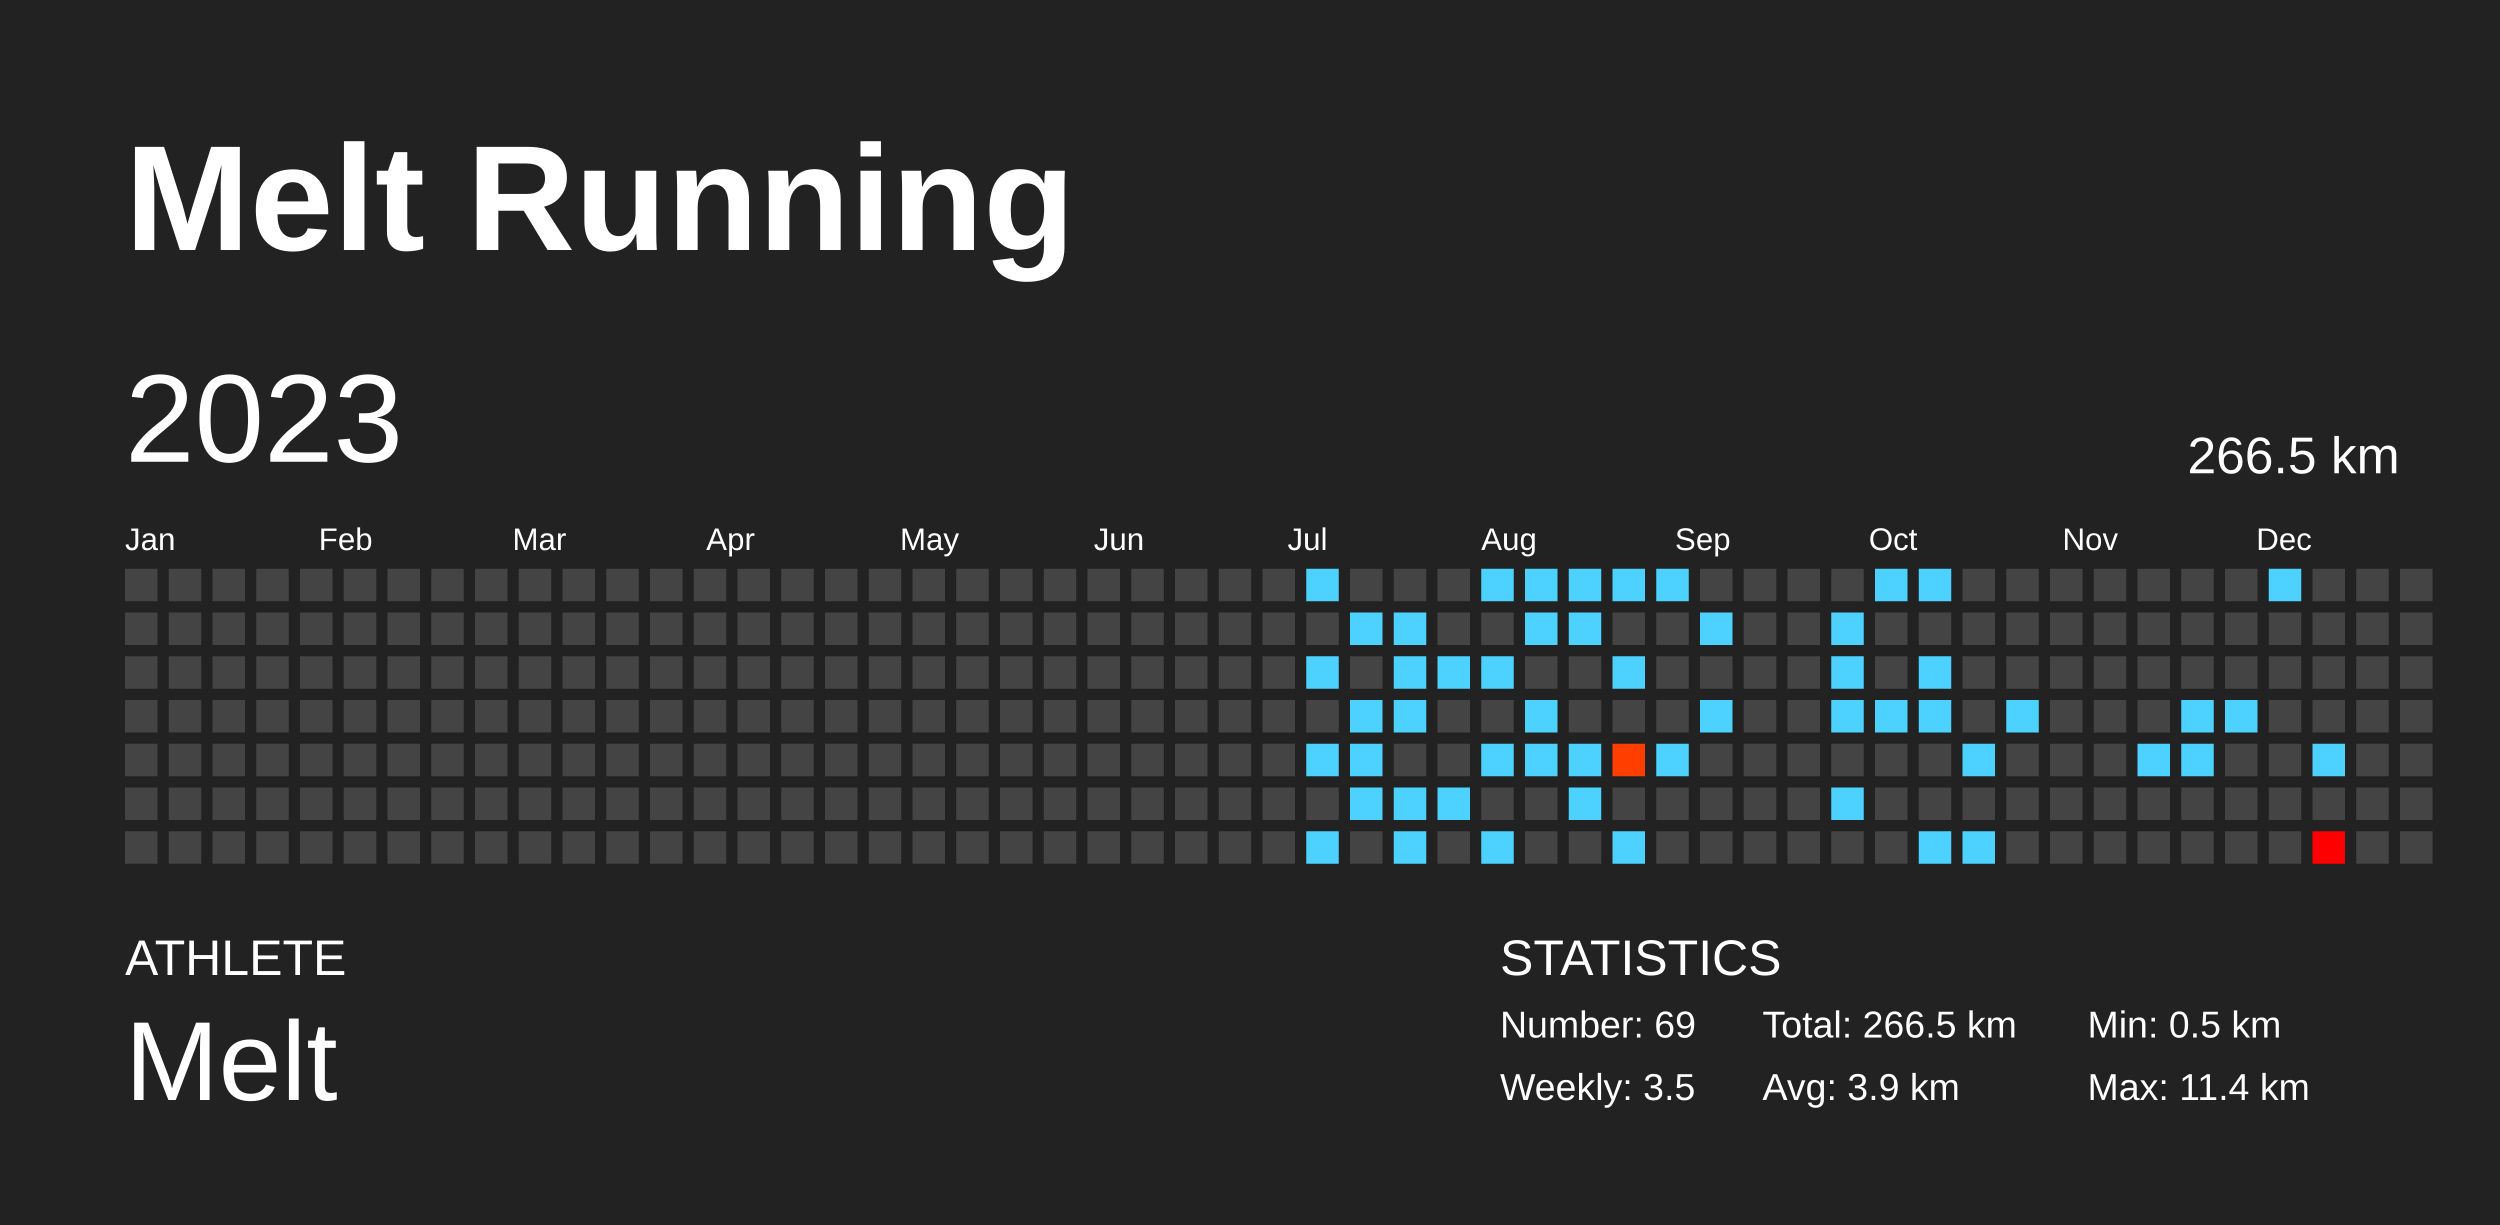
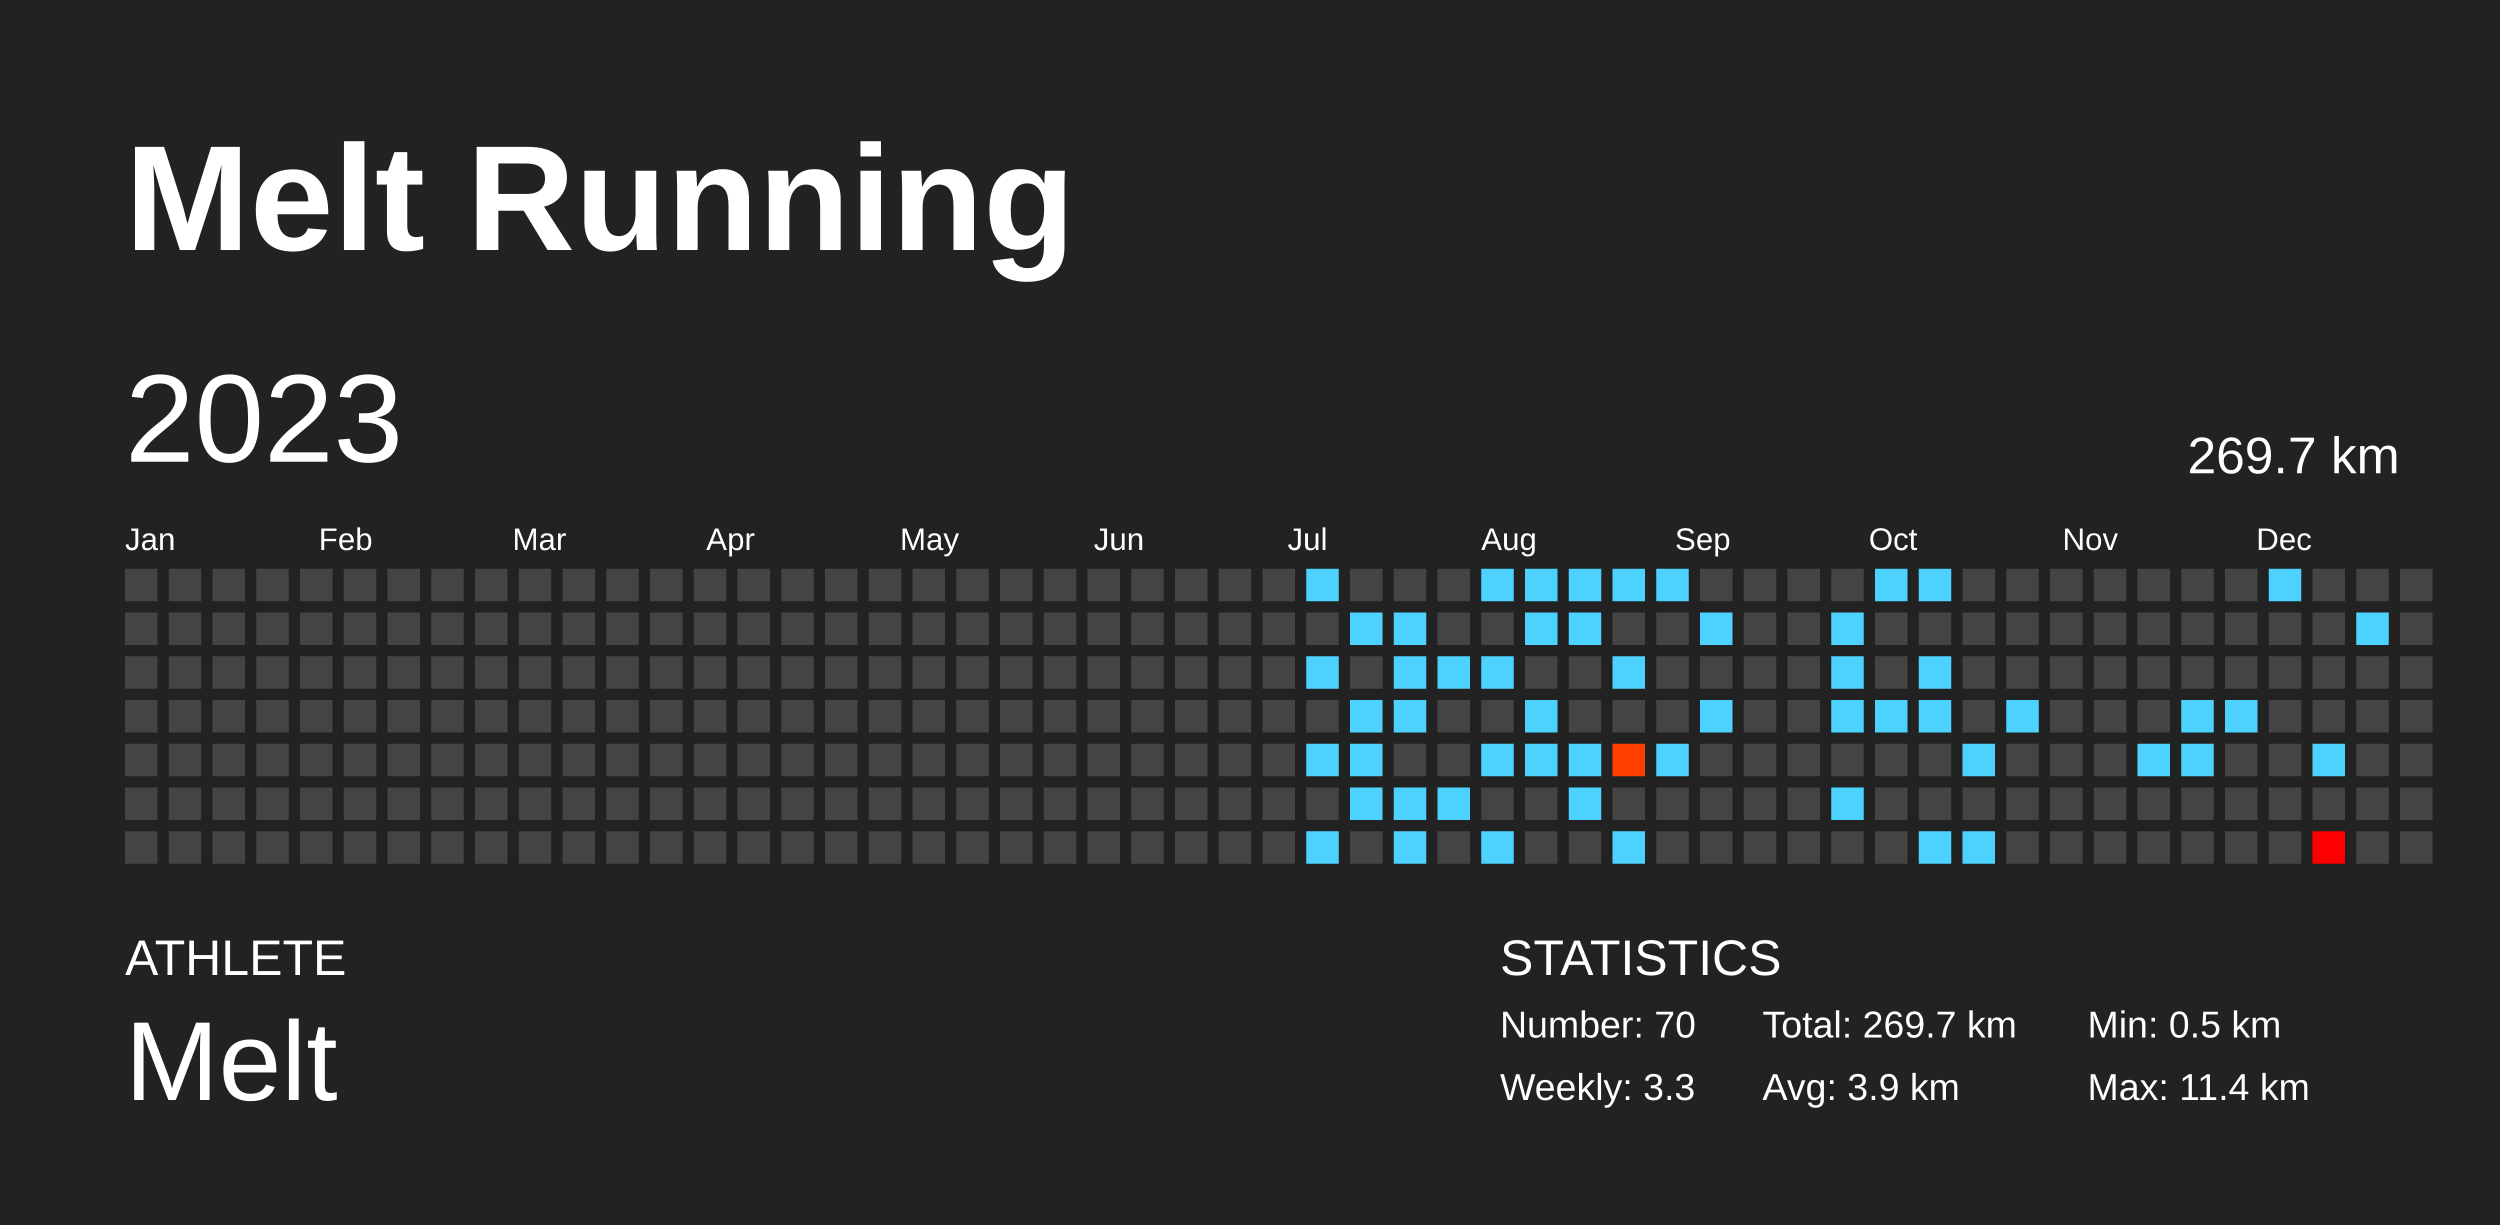
<svg xmlns="http://www.w3.org/2000/svg" baseProfile="full" height="98mm" version="1.1" viewBox="0,0,200,98" width="200mm">
  <defs />
  <rect fill="#222222" height="98" width="200" x="0" y="0" />
  <text fill="#FFFFFF" style="font-size:12px; font-family:Arial; font-weight:bold;" x="10" y="20">Melt Running</text>
  <text fill="#FFFFFF" style="font-size:4px; font-family:Arial" x="10" y="78">ATHLETE</text>
  <text fill="#FFFFFF" style="font-size:9px; font-family:Arial" x="10" y="88">Melt</text>
  <text fill="#FFFFFF" style="font-size:4px; font-family:Arial" x="120" y="78">STATISTICS</text>
-   <text fill="#FFFFFF" style="font-size:3px; font-family:Arial" x="120" y="83">Number: 69</text>
-   <text fill="#FFFFFF" style="font-size:3px; font-family:Arial" x="120" y="88">Weekly: 3.5</text>
-   <text fill="#FFFFFF" style="font-size:3px; font-family:Arial" x="141" y="83">Total: 266.5 km</text>
+   <text fill="#FFFFFF" style="font-size:3px; font-family:Arial" x="120" y="83">Number: 70</text>
+   <text fill="#FFFFFF" style="font-size:3px; font-family:Arial" x="120" y="88">Weekly: 3.3</text>
+   <text fill="#FFFFFF" style="font-size:3px; font-family:Arial" x="141" y="83">Total: 269.7 km</text>
  <text fill="#FFFFFF" style="font-size:3px; font-family:Arial" x="141" y="88">Avg: 3.9 km</text>
  <text fill="#FFFFFF" style="font-size:3px; font-family:Arial" x="167" y="83">Min: 0.5 km</text>
  <text fill="#FFFFFF" style="font-size:3px; font-family:Arial" x="167" y="88">Max: 11.4 km</text>
  <text dominant-baseline="hanging" fill="#FFFFFF" style="font-size:10.0px; font-family:Arial;" x="10" y="30">2023</text>
-   <text dominant-baseline="hanging" fill="#FFFFFF" style="font-size:4.125px; font-family:Arial;" x="175" y="35">266.5 km</text>
+   <text dominant-baseline="hanging" fill="#FFFFFF" style="font-size:4.125px; font-family:Arial;" x="175" y="35">269.7 km</text>
  <text fill="#FFFFFF" style="font-size:2.5px; font-family:Arial" x="10.0" y="44">Jan</text>
  <text fill="#FFFFFF" style="font-size:2.5px; font-family:Arial" x="25.5" y="44">Feb</text>
  <text fill="#FFFFFF" style="font-size:2.5px; font-family:Arial" x="41.0" y="44">Mar</text>
  <text fill="#FFFFFF" style="font-size:2.5px; font-family:Arial" x="56.5" y="44">Apr</text>
  <text fill="#FFFFFF" style="font-size:2.5px; font-family:Arial" x="72.0" y="44">May</text>
  <text fill="#FFFFFF" style="font-size:2.5px; font-family:Arial" x="87.5" y="44">Jun</text>
  <text fill="#FFFFFF" style="font-size:2.5px; font-family:Arial" x="103.0" y="44">Jul</text>
  <text fill="#FFFFFF" style="font-size:2.5px; font-family:Arial" x="118.5" y="44">Aug</text>
  <text fill="#FFFFFF" style="font-size:2.5px; font-family:Arial" x="134.0" y="44">Sep</text>
  <text fill="#FFFFFF" style="font-size:2.5px; font-family:Arial" x="149.5" y="44">Oct</text>
  <text fill="#FFFFFF" style="font-size:2.5px; font-family:Arial" x="165.0" y="44">Nov</text>
  <text fill="#FFFFFF" style="font-size:2.5px; font-family:Arial" x="180.5" y="44">Dec</text>
  <rect fill="#444444" height="2.6" width="2.6" x="10.0" y="45.5" />
  <rect fill="#444444" height="2.6" width="2.6" x="10.0" y="49.0" />
  <rect fill="#444444" height="2.6" width="2.6" x="10.0" y="52.5" />
  <rect fill="#444444" height="2.6" width="2.6" x="10.0" y="56.0" />
  <rect fill="#444444" height="2.6" width="2.6" x="10.0" y="59.5" />
  <rect fill="#444444" height="2.6" width="2.6" x="10.0" y="63.0" />
  <rect fill="#444444" height="2.6" width="2.6" x="10.0" y="66.5" />
  <rect fill="#444444" height="2.6" width="2.6" x="13.5" y="45.5" />
  <rect fill="#444444" height="2.6" width="2.6" x="13.5" y="49.0" />
  <rect fill="#444444" height="2.6" width="2.6" x="13.5" y="52.5" />
  <rect fill="#444444" height="2.6" width="2.6" x="13.5" y="56.0" />
  <rect fill="#444444" height="2.6" width="2.6" x="13.5" y="59.5" />
  <rect fill="#444444" height="2.6" width="2.6" x="13.5" y="63.0" />
  <rect fill="#444444" height="2.6" width="2.6" x="13.5" y="66.5" />
  <rect fill="#444444" height="2.6" width="2.6" x="17.0" y="45.5" />
  <rect fill="#444444" height="2.6" width="2.6" x="17.0" y="49.0" />
  <rect fill="#444444" height="2.6" width="2.6" x="17.0" y="52.5" />
  <rect fill="#444444" height="2.6" width="2.6" x="17.0" y="56.0" />
  <rect fill="#444444" height="2.6" width="2.6" x="17.0" y="59.5" />
  <rect fill="#444444" height="2.6" width="2.6" x="17.0" y="63.0" />
  <rect fill="#444444" height="2.6" width="2.6" x="17.0" y="66.5" />
  <rect fill="#444444" height="2.6" width="2.6" x="20.5" y="45.5" />
  <rect fill="#444444" height="2.6" width="2.6" x="20.5" y="49.0" />
  <rect fill="#444444" height="2.6" width="2.6" x="20.5" y="52.5" />
  <rect fill="#444444" height="2.6" width="2.6" x="20.5" y="56.0" />
  <rect fill="#444444" height="2.6" width="2.6" x="20.5" y="59.5" />
  <rect fill="#444444" height="2.6" width="2.6" x="20.5" y="63.0" />
  <rect fill="#444444" height="2.6" width="2.6" x="20.5" y="66.5" />
  <rect fill="#444444" height="2.6" width="2.6" x="24.0" y="45.5" />
  <rect fill="#444444" height="2.6" width="2.6" x="24.0" y="49.0" />
  <rect fill="#444444" height="2.6" width="2.6" x="24.0" y="52.5" />
  <rect fill="#444444" height="2.6" width="2.6" x="24.0" y="56.0" />
  <rect fill="#444444" height="2.6" width="2.6" x="24.0" y="59.5" />
  <rect fill="#444444" height="2.6" width="2.6" x="24.0" y="63.0" />
  <rect fill="#444444" height="2.6" width="2.6" x="24.0" y="66.5" />
  <rect fill="#444444" height="2.6" width="2.6" x="27.5" y="45.5" />
  <rect fill="#444444" height="2.6" width="2.6" x="27.5" y="49.0" />
  <rect fill="#444444" height="2.6" width="2.6" x="27.5" y="52.5" />
  <rect fill="#444444" height="2.6" width="2.6" x="27.5" y="56.0" />
  <rect fill="#444444" height="2.6" width="2.6" x="27.5" y="59.5" />
  <rect fill="#444444" height="2.6" width="2.6" x="27.5" y="63.0" />
  <rect fill="#444444" height="2.6" width="2.6" x="27.5" y="66.5" />
  <rect fill="#444444" height="2.6" width="2.6" x="31.0" y="45.5" />
  <rect fill="#444444" height="2.6" width="2.6" x="31.0" y="49.0" />
  <rect fill="#444444" height="2.6" width="2.6" x="31.0" y="52.5" />
  <rect fill="#444444" height="2.6" width="2.6" x="31.0" y="56.0" />
  <rect fill="#444444" height="2.6" width="2.6" x="31.0" y="59.5" />
  <rect fill="#444444" height="2.6" width="2.6" x="31.0" y="63.0" />
  <rect fill="#444444" height="2.6" width="2.6" x="31.0" y="66.5" />
  <rect fill="#444444" height="2.6" width="2.6" x="34.5" y="45.5" />
  <rect fill="#444444" height="2.6" width="2.6" x="34.5" y="49.0" />
  <rect fill="#444444" height="2.6" width="2.6" x="34.5" y="52.5" />
  <rect fill="#444444" height="2.6" width="2.6" x="34.5" y="56.0" />
  <rect fill="#444444" height="2.6" width="2.6" x="34.5" y="59.5" />
  <rect fill="#444444" height="2.6" width="2.6" x="34.5" y="63.0" />
  <rect fill="#444444" height="2.6" width="2.6" x="34.5" y="66.5" />
  <rect fill="#444444" height="2.6" width="2.6" x="38.0" y="45.5" />
  <rect fill="#444444" height="2.6" width="2.6" x="38.0" y="49.0" />
  <rect fill="#444444" height="2.6" width="2.6" x="38.0" y="52.5" />
  <rect fill="#444444" height="2.6" width="2.6" x="38.0" y="56.0" />
  <rect fill="#444444" height="2.6" width="2.6" x="38.0" y="59.5" />
  <rect fill="#444444" height="2.6" width="2.6" x="38.0" y="63.0" />
  <rect fill="#444444" height="2.6" width="2.6" x="38.0" y="66.5" />
  <rect fill="#444444" height="2.6" width="2.6" x="41.5" y="45.5" />
  <rect fill="#444444" height="2.6" width="2.6" x="41.5" y="49.0" />
  <rect fill="#444444" height="2.6" width="2.6" x="41.5" y="52.5" />
  <rect fill="#444444" height="2.6" width="2.6" x="41.5" y="56.0" />
  <rect fill="#444444" height="2.6" width="2.6" x="41.5" y="59.5" />
  <rect fill="#444444" height="2.6" width="2.6" x="41.5" y="63.0" />
  <rect fill="#444444" height="2.6" width="2.6" x="41.5" y="66.5" />
  <rect fill="#444444" height="2.6" width="2.6" x="45.0" y="45.5" />
  <rect fill="#444444" height="2.6" width="2.6" x="45.0" y="49.0" />
  <rect fill="#444444" height="2.6" width="2.6" x="45.0" y="52.5" />
  <rect fill="#444444" height="2.6" width="2.6" x="45.0" y="56.0" />
  <rect fill="#444444" height="2.6" width="2.6" x="45.0" y="59.5" />
  <rect fill="#444444" height="2.6" width="2.6" x="45.0" y="63.0" />
  <rect fill="#444444" height="2.6" width="2.6" x="45.0" y="66.5" />
  <rect fill="#444444" height="2.6" width="2.6" x="48.5" y="45.5" />
  <rect fill="#444444" height="2.6" width="2.6" x="48.5" y="49.0" />
  <rect fill="#444444" height="2.6" width="2.6" x="48.5" y="52.5" />
  <rect fill="#444444" height="2.6" width="2.6" x="48.5" y="56.0" />
  <rect fill="#444444" height="2.6" width="2.6" x="48.5" y="59.5" />
  <rect fill="#444444" height="2.6" width="2.6" x="48.5" y="63.0" />
  <rect fill="#444444" height="2.6" width="2.6" x="48.5" y="66.5" />
  <rect fill="#444444" height="2.6" width="2.6" x="52.0" y="45.5" />
  <rect fill="#444444" height="2.6" width="2.6" x="52.0" y="49.0" />
  <rect fill="#444444" height="2.6" width="2.6" x="52.0" y="52.5" />
  <rect fill="#444444" height="2.6" width="2.6" x="52.0" y="56.0" />
  <rect fill="#444444" height="2.6" width="2.6" x="52.0" y="59.5" />
  <rect fill="#444444" height="2.6" width="2.6" x="52.0" y="63.0" />
  <rect fill="#444444" height="2.6" width="2.6" x="52.0" y="66.5" />
  <rect fill="#444444" height="2.6" width="2.6" x="55.5" y="45.5" />
  <rect fill="#444444" height="2.6" width="2.6" x="55.5" y="49.0" />
  <rect fill="#444444" height="2.6" width="2.6" x="55.5" y="52.5" />
  <rect fill="#444444" height="2.6" width="2.6" x="55.5" y="56.0" />
  <rect fill="#444444" height="2.6" width="2.6" x="55.5" y="59.5" />
  <rect fill="#444444" height="2.6" width="2.6" x="55.5" y="63.0" />
  <rect fill="#444444" height="2.6" width="2.6" x="55.5" y="66.5" />
  <rect fill="#444444" height="2.6" width="2.6" x="59.0" y="45.5" />
  <rect fill="#444444" height="2.6" width="2.6" x="59.0" y="49.0" />
  <rect fill="#444444" height="2.6" width="2.6" x="59.0" y="52.5" />
  <rect fill="#444444" height="2.6" width="2.6" x="59.0" y="56.0" />
  <rect fill="#444444" height="2.6" width="2.6" x="59.0" y="59.5" />
  <rect fill="#444444" height="2.6" width="2.6" x="59.0" y="63.0" />
  <rect fill="#444444" height="2.6" width="2.6" x="59.0" y="66.5" />
  <rect fill="#444444" height="2.6" width="2.6" x="62.5" y="45.5" />
  <rect fill="#444444" height="2.6" width="2.6" x="62.5" y="49.0" />
  <rect fill="#444444" height="2.6" width="2.6" x="62.5" y="52.5" />
  <rect fill="#444444" height="2.6" width="2.6" x="62.5" y="56.0" />
  <rect fill="#444444" height="2.6" width="2.6" x="62.5" y="59.5" />
  <rect fill="#444444" height="2.6" width="2.6" x="62.5" y="63.0" />
  <rect fill="#444444" height="2.6" width="2.6" x="62.5" y="66.5" />
  <rect fill="#444444" height="2.6" width="2.6" x="66.0" y="45.5" />
  <rect fill="#444444" height="2.6" width="2.6" x="66.0" y="49.0" />
  <rect fill="#444444" height="2.6" width="2.6" x="66.0" y="52.5" />
  <rect fill="#444444" height="2.6" width="2.6" x="66.0" y="56.0" />
  <rect fill="#444444" height="2.6" width="2.6" x="66.0" y="59.5" />
  <rect fill="#444444" height="2.6" width="2.6" x="66.0" y="63.0" />
  <rect fill="#444444" height="2.6" width="2.6" x="66.0" y="66.5" />
  <rect fill="#444444" height="2.6" width="2.6" x="69.5" y="45.5" />
  <rect fill="#444444" height="2.6" width="2.6" x="69.5" y="49.0" />
  <rect fill="#444444" height="2.6" width="2.6" x="69.5" y="52.5" />
  <rect fill="#444444" height="2.6" width="2.6" x="69.5" y="56.0" />
  <rect fill="#444444" height="2.6" width="2.6" x="69.5" y="59.5" />
  <rect fill="#444444" height="2.6" width="2.6" x="69.5" y="63.0" />
  <rect fill="#444444" height="2.6" width="2.6" x="69.5" y="66.5" />
  <rect fill="#444444" height="2.6" width="2.6" x="73.0" y="45.5" />
  <rect fill="#444444" height="2.6" width="2.6" x="73.0" y="49.0" />
  <rect fill="#444444" height="2.6" width="2.6" x="73.0" y="52.5" />
  <rect fill="#444444" height="2.6" width="2.6" x="73.0" y="56.0" />
  <rect fill="#444444" height="2.6" width="2.6" x="73.0" y="59.5" />
  <rect fill="#444444" height="2.6" width="2.6" x="73.0" y="63.0" />
  <rect fill="#444444" height="2.6" width="2.6" x="73.0" y="66.5" />
  <rect fill="#444444" height="2.6" width="2.6" x="76.5" y="45.5" />
  <rect fill="#444444" height="2.6" width="2.6" x="76.5" y="49.0" />
  <rect fill="#444444" height="2.6" width="2.6" x="76.5" y="52.5" />
  <rect fill="#444444" height="2.6" width="2.6" x="76.5" y="56.0" />
  <rect fill="#444444" height="2.6" width="2.6" x="76.5" y="59.5" />
  <rect fill="#444444" height="2.6" width="2.6" x="76.5" y="63.0" />
  <rect fill="#444444" height="2.6" width="2.6" x="76.5" y="66.5" />
  <rect fill="#444444" height="2.6" width="2.6" x="80.0" y="45.5" />
  <rect fill="#444444" height="2.6" width="2.6" x="80.0" y="49.0" />
  <rect fill="#444444" height="2.6" width="2.6" x="80.0" y="52.5" />
  <rect fill="#444444" height="2.6" width="2.6" x="80.0" y="56.0" />
  <rect fill="#444444" height="2.6" width="2.6" x="80.0" y="59.5" />
  <rect fill="#444444" height="2.6" width="2.6" x="80.0" y="63.0" />
  <rect fill="#444444" height="2.6" width="2.6" x="80.0" y="66.5" />
  <rect fill="#444444" height="2.6" width="2.6" x="83.5" y="45.5" />
  <rect fill="#444444" height="2.6" width="2.6" x="83.5" y="49.0" />
  <rect fill="#444444" height="2.6" width="2.6" x="83.5" y="52.5" />
  <rect fill="#444444" height="2.6" width="2.6" x="83.5" y="56.0" />
  <rect fill="#444444" height="2.6" width="2.6" x="83.5" y="59.5" />
  <rect fill="#444444" height="2.6" width="2.6" x="83.5" y="63.0" />
  <rect fill="#444444" height="2.6" width="2.6" x="83.5" y="66.5" />
  <rect fill="#444444" height="2.6" width="2.6" x="87.0" y="45.5" />
  <rect fill="#444444" height="2.6" width="2.6" x="87.0" y="49.0" />
  <rect fill="#444444" height="2.6" width="2.6" x="87.0" y="52.5" />
  <rect fill="#444444" height="2.6" width="2.6" x="87.0" y="56.0" />
  <rect fill="#444444" height="2.6" width="2.6" x="87.0" y="59.5" />
  <rect fill="#444444" height="2.6" width="2.6" x="87.0" y="63.0" />
  <rect fill="#444444" height="2.6" width="2.6" x="87.0" y="66.5" />
  <rect fill="#444444" height="2.6" width="2.6" x="90.5" y="45.5" />
  <rect fill="#444444" height="2.6" width="2.6" x="90.5" y="49.0" />
  <rect fill="#444444" height="2.6" width="2.6" x="90.5" y="52.5" />
  <rect fill="#444444" height="2.6" width="2.6" x="90.5" y="56.0" />
  <rect fill="#444444" height="2.6" width="2.6" x="90.5" y="59.5" />
  <rect fill="#444444" height="2.6" width="2.6" x="90.5" y="63.0" />
  <rect fill="#444444" height="2.6" width="2.6" x="90.5" y="66.5" />
  <rect fill="#444444" height="2.6" width="2.6" x="94.0" y="45.5" />
  <rect fill="#444444" height="2.6" width="2.6" x="94.0" y="49.0" />
  <rect fill="#444444" height="2.6" width="2.6" x="94.0" y="52.5" />
  <rect fill="#444444" height="2.6" width="2.6" x="94.0" y="56.0" />
  <rect fill="#444444" height="2.6" width="2.6" x="94.0" y="59.5" />
  <rect fill="#444444" height="2.6" width="2.6" x="94.0" y="63.0" />
  <rect fill="#444444" height="2.6" width="2.6" x="94.0" y="66.5" />
  <rect fill="#444444" height="2.6" width="2.6" x="97.5" y="45.5" />
  <rect fill="#444444" height="2.6" width="2.6" x="97.5" y="49.0" />
  <rect fill="#444444" height="2.6" width="2.6" x="97.5" y="52.5" />
  <rect fill="#444444" height="2.6" width="2.6" x="97.5" y="56.0" />
  <rect fill="#444444" height="2.6" width="2.6" x="97.5" y="59.5" />
  <rect fill="#444444" height="2.6" width="2.6" x="97.5" y="63.0" />
  <rect fill="#444444" height="2.6" width="2.6" x="97.5" y="66.5" />
  <rect fill="#444444" height="2.6" width="2.6" x="101.0" y="45.5" />
  <rect fill="#444444" height="2.6" width="2.6" x="101.0" y="49.0" />
  <rect fill="#444444" height="2.6" width="2.6" x="101.0" y="52.5" />
  <rect fill="#444444" height="2.6" width="2.6" x="101.0" y="56.0" />
  <rect fill="#444444" height="2.6" width="2.6" x="101.0" y="59.5" />
  <rect fill="#444444" height="2.6" width="2.6" x="101.0" y="63.0" />
  <rect fill="#444444" height="2.6" width="2.6" x="101.0" y="66.5" />
  <rect fill="#4dd2ff" height="2.6" width="2.6" x="104.5" y="45.5" />
  <rect fill="#444444" height="2.6" width="2.6" x="104.5" y="49.0" />
  <rect fill="#4dd2ff" height="2.6" width="2.6" x="104.5" y="52.5" />
  <rect fill="#444444" height="2.6" width="2.6" x="104.5" y="56.0" />
  <rect fill="#4dd2ff" height="2.6" width="2.6" x="104.5" y="59.5" />
  <rect fill="#444444" height="2.6" width="2.6" x="104.5" y="63.0" />
  <rect fill="#4dd2ff" height="2.6" width="2.6" x="104.5" y="66.5" />
  <rect fill="#444444" height="2.6" width="2.6" x="108.0" y="45.5" />
  <rect fill="#4dd2ff" height="2.6" width="2.6" x="108.0" y="49.0" />
  <rect fill="#444444" height="2.6" width="2.6" x="108.0" y="52.5" />
  <rect fill="#4dd2ff" height="2.6" width="2.6" x="108.0" y="56.0" />
  <rect fill="#4dd2ff" height="2.6" width="2.6" x="108.0" y="59.5" />
  <rect fill="#4dd2ff" height="2.6" width="2.6" x="108.0" y="63.0" />
  <rect fill="#444444" height="2.6" width="2.6" x="108.0" y="66.5" />
  <rect fill="#444444" height="2.6" width="2.6" x="111.5" y="45.5" />
  <rect fill="#4dd2ff" height="2.6" width="2.6" x="111.5" y="49.0" />
  <rect fill="#4dd2ff" height="2.6" width="2.6" x="111.5" y="52.5" />
  <rect fill="#4dd2ff" height="2.6" width="2.6" x="111.5" y="56.0" />
  <rect fill="#444444" height="2.6" width="2.6" x="111.5" y="59.5" />
  <rect fill="#4dd2ff" height="2.6" width="2.6" x="111.5" y="63.0" />
  <rect fill="#4dd2ff" height="2.6" width="2.6" x="111.5" y="66.5" />
  <rect fill="#444444" height="2.6" width="2.6" x="115.0" y="45.5" />
  <rect fill="#444444" height="2.6" width="2.6" x="115.0" y="49.0" />
  <rect fill="#4dd2ff" height="2.6" width="2.6" x="115.0" y="52.5" />
  <rect fill="#444444" height="2.6" width="2.6" x="115.0" y="56.0" />
  <rect fill="#444444" height="2.6" width="2.6" x="115.0" y="59.5" />
  <rect fill="#4dd2ff" height="2.6" width="2.6" x="115.0" y="63.0" />
  <rect fill="#444444" height="2.6" width="2.6" x="115.0" y="66.5" />
  <rect fill="#4dd2ff" height="2.6" width="2.6" x="118.5" y="45.5" />
  <rect fill="#444444" height="2.6" width="2.6" x="118.5" y="49.0" />
  <rect fill="#4dd2ff" height="2.6" width="2.6" x="118.5" y="52.5" />
  <rect fill="#444444" height="2.6" width="2.6" x="118.5" y="56.0" />
  <rect fill="#4dd2ff" height="2.6" width="2.6" x="118.5" y="59.5" />
  <rect fill="#444444" height="2.6" width="2.6" x="118.5" y="63.0" />
  <rect fill="#4dd2ff" height="2.6" width="2.6" x="118.5" y="66.5" />
  <rect fill="#4dd2ff" height="2.6" width="2.6" x="122.0" y="45.5" />
  <rect fill="#4dd2ff" height="2.6" width="2.6" x="122.0" y="49.0" />
  <rect fill="#444444" height="2.6" width="2.6" x="122.0" y="52.5" />
  <rect fill="#4dd2ff" height="2.6" width="2.6" x="122.0" y="56.0" />
  <rect fill="#4dd2ff" height="2.6" width="2.6" x="122.0" y="59.5" />
  <rect fill="#444444" height="2.6" width="2.6" x="122.0" y="63.0" />
  <rect fill="#444444" height="2.6" width="2.6" x="122.0" y="66.5" />
  <rect fill="#4dd2ff" height="2.6" width="2.6" x="125.5" y="45.5" />
  <rect fill="#4dd2ff" height="2.6" width="2.6" x="125.5" y="49.0" />
  <rect fill="#444444" height="2.6" width="2.6" x="125.5" y="52.5" />
  <rect fill="#444444" height="2.6" width="2.6" x="125.5" y="56.0" />
  <rect fill="#4dd2ff" height="2.6" width="2.6" x="125.5" y="59.5" />
  <rect fill="#4dd2ff" height="2.6" width="2.6" x="125.5" y="63.0" />
  <rect fill="#444444" height="2.6" width="2.6" x="125.5" y="66.5" />
  <rect fill="#4dd2ff" height="2.6" width="2.6" x="129.0" y="45.5" />
  <rect fill="#444444" height="2.6" width="2.6" x="129.0" y="49.0" />
  <rect fill="#4dd2ff" height="2.6" width="2.6" x="129.0" y="52.5" />
  <rect fill="#444444" height="2.6" width="2.6" x="129.0" y="56.0" />
  <rect fill="#ff3e00" height="2.6" width="2.6" x="129.0" y="59.5" />
  <rect fill="#444444" height="2.6" width="2.6" x="129.0" y="63.0" />
  <rect fill="#4dd2ff" height="2.6" width="2.6" x="129.0" y="66.5" />
  <rect fill="#4dd2ff" height="2.6" width="2.6" x="132.5" y="45.5" />
  <rect fill="#444444" height="2.6" width="2.6" x="132.5" y="49.0" />
  <rect fill="#444444" height="2.6" width="2.6" x="132.5" y="52.5" />
  <rect fill="#444444" height="2.6" width="2.6" x="132.5" y="56.0" />
  <rect fill="#4dd2ff" height="2.6" width="2.6" x="132.5" y="59.5" />
  <rect fill="#444444" height="2.6" width="2.6" x="132.5" y="63.0" />
  <rect fill="#444444" height="2.6" width="2.6" x="132.5" y="66.5" />
  <rect fill="#444444" height="2.6" width="2.6" x="136.0" y="45.5" />
  <rect fill="#4dd2ff" height="2.6" width="2.6" x="136.0" y="49.0" />
  <rect fill="#444444" height="2.6" width="2.6" x="136.0" y="52.5" />
  <rect fill="#4dd2ff" height="2.6" width="2.6" x="136.0" y="56.0" />
  <rect fill="#444444" height="2.6" width="2.6" x="136.0" y="59.5" />
  <rect fill="#444444" height="2.6" width="2.6" x="136.0" y="63.0" />
  <rect fill="#444444" height="2.6" width="2.6" x="136.0" y="66.5" />
  <rect fill="#444444" height="2.6" width="2.6" x="139.5" y="45.5" />
  <rect fill="#444444" height="2.6" width="2.6" x="139.5" y="49.0" />
  <rect fill="#444444" height="2.6" width="2.6" x="139.5" y="52.5" />
  <rect fill="#444444" height="2.6" width="2.6" x="139.5" y="56.0" />
  <rect fill="#444444" height="2.6" width="2.6" x="139.5" y="59.5" />
  <rect fill="#444444" height="2.6" width="2.6" x="139.5" y="63.0" />
  <rect fill="#444444" height="2.6" width="2.6" x="139.5" y="66.5" />
  <rect fill="#444444" height="2.6" width="2.6" x="143.0" y="45.5" />
  <rect fill="#444444" height="2.6" width="2.6" x="143.0" y="49.0" />
  <rect fill="#444444" height="2.6" width="2.6" x="143.0" y="52.5" />
  <rect fill="#444444" height="2.6" width="2.6" x="143.0" y="56.0" />
  <rect fill="#444444" height="2.6" width="2.6" x="143.0" y="59.5" />
  <rect fill="#444444" height="2.6" width="2.6" x="143.0" y="63.0" />
  <rect fill="#444444" height="2.6" width="2.6" x="143.0" y="66.5" />
  <rect fill="#444444" height="2.6" width="2.6" x="146.5" y="45.5" />
  <rect fill="#4dd2ff" height="2.6" width="2.6" x="146.5" y="49.0" />
  <rect fill="#4dd2ff" height="2.6" width="2.6" x="146.5" y="52.5" />
  <rect fill="#4dd2ff" height="2.6" width="2.6" x="146.5" y="56.0" />
  <rect fill="#444444" height="2.6" width="2.6" x="146.5" y="59.5" />
  <rect fill="#4dd2ff" height="2.6" width="2.6" x="146.5" y="63.0" />
  <rect fill="#444444" height="2.6" width="2.6" x="146.5" y="66.5" />
  <rect fill="#4dd2ff" height="2.6" width="2.6" x="150.0" y="45.5" />
  <rect fill="#444444" height="2.6" width="2.6" x="150.0" y="49.0" />
  <rect fill="#444444" height="2.6" width="2.6" x="150.0" y="52.5" />
  <rect fill="#4dd2ff" height="2.6" width="2.6" x="150.0" y="56.0" />
  <rect fill="#444444" height="2.6" width="2.6" x="150.0" y="59.5" />
  <rect fill="#444444" height="2.6" width="2.6" x="150.0" y="63.0" />
  <rect fill="#444444" height="2.6" width="2.6" x="150.0" y="66.5" />
  <rect fill="#4dd2ff" height="2.6" width="2.6" x="153.5" y="45.5" />
  <rect fill="#444444" height="2.6" width="2.6" x="153.5" y="49.0" />
  <rect fill="#4dd2ff" height="2.6" width="2.6" x="153.5" y="52.5" />
  <rect fill="#4dd2ff" height="2.6" width="2.6" x="153.5" y="56.0" />
  <rect fill="#444444" height="2.6" width="2.6" x="153.5" y="59.5" />
  <rect fill="#444444" height="2.6" width="2.6" x="153.5" y="63.0" />
  <rect fill="#4dd2ff" height="2.6" width="2.6" x="153.5" y="66.5" />
  <rect fill="#444444" height="2.6" width="2.6" x="157.0" y="45.5" />
  <rect fill="#444444" height="2.6" width="2.6" x="157.0" y="49.0" />
  <rect fill="#444444" height="2.6" width="2.6" x="157.0" y="52.5" />
  <rect fill="#444444" height="2.6" width="2.6" x="157.0" y="56.0" />
  <rect fill="#4dd2ff" height="2.6" width="2.6" x="157.0" y="59.5" />
  <rect fill="#444444" height="2.6" width="2.6" x="157.0" y="63.0" />
  <rect fill="#4dd2ff" height="2.6" width="2.6" x="157.0" y="66.5" />
  <rect fill="#444444" height="2.6" width="2.6" x="160.5" y="45.5" />
  <rect fill="#444444" height="2.6" width="2.6" x="160.5" y="49.0" />
  <rect fill="#444444" height="2.6" width="2.6" x="160.5" y="52.5" />
  <rect fill="#4dd2ff" height="2.6" width="2.6" x="160.5" y="56.0" />
  <rect fill="#444444" height="2.6" width="2.6" x="160.5" y="59.5" />
  <rect fill="#444444" height="2.6" width="2.6" x="160.5" y="63.0" />
  <rect fill="#444444" height="2.6" width="2.6" x="160.5" y="66.5" />
  <rect fill="#444444" height="2.6" width="2.6" x="164.0" y="45.5" />
  <rect fill="#444444" height="2.6" width="2.6" x="164.0" y="49.0" />
  <rect fill="#444444" height="2.6" width="2.6" x="164.0" y="52.5" />
  <rect fill="#444444" height="2.6" width="2.6" x="164.0" y="56.0" />
  <rect fill="#444444" height="2.6" width="2.6" x="164.0" y="59.5" />
  <rect fill="#444444" height="2.6" width="2.6" x="164.0" y="63.0" />
  <rect fill="#444444" height="2.6" width="2.6" x="164.0" y="66.5" />
  <rect fill="#444444" height="2.6" width="2.6" x="167.5" y="45.5" />
  <rect fill="#444444" height="2.6" width="2.6" x="167.5" y="49.0" />
  <rect fill="#444444" height="2.6" width="2.6" x="167.5" y="52.5" />
  <rect fill="#444444" height="2.6" width="2.6" x="167.5" y="56.0" />
  <rect fill="#444444" height="2.6" width="2.6" x="167.5" y="59.5" />
  <rect fill="#444444" height="2.6" width="2.6" x="167.5" y="63.0" />
  <rect fill="#444444" height="2.6" width="2.6" x="167.5" y="66.5" />
  <rect fill="#444444" height="2.6" width="2.6" x="171.0" y="45.5" />
  <rect fill="#444444" height="2.6" width="2.6" x="171.0" y="49.0" />
  <rect fill="#444444" height="2.6" width="2.6" x="171.0" y="52.5" />
  <rect fill="#444444" height="2.6" width="2.6" x="171.0" y="56.0" />
  <rect fill="#4dd2ff" height="2.6" width="2.6" x="171.0" y="59.5" />
  <rect fill="#444444" height="2.6" width="2.6" x="171.0" y="63.0" />
  <rect fill="#444444" height="2.6" width="2.6" x="171.0" y="66.5" />
  <rect fill="#444444" height="2.6" width="2.6" x="174.5" y="45.5" />
  <rect fill="#444444" height="2.6" width="2.6" x="174.5" y="49.0" />
  <rect fill="#444444" height="2.6" width="2.6" x="174.5" y="52.5" />
  <rect fill="#4dd2ff" height="2.6" width="2.6" x="174.5" y="56.0" />
  <rect fill="#4dd2ff" height="2.6" width="2.6" x="174.5" y="59.5" />
  <rect fill="#444444" height="2.6" width="2.6" x="174.5" y="63.0" />
  <rect fill="#444444" height="2.6" width="2.6" x="174.5" y="66.5" />
  <rect fill="#444444" height="2.6" width="2.6" x="178.0" y="45.5" />
  <rect fill="#444444" height="2.6" width="2.6" x="178.0" y="49.0" />
  <rect fill="#444444" height="2.6" width="2.6" x="178.0" y="52.5" />
  <rect fill="#4dd2ff" height="2.6" width="2.6" x="178.0" y="56.0" />
  <rect fill="#444444" height="2.6" width="2.6" x="178.0" y="59.5" />
  <rect fill="#444444" height="2.6" width="2.6" x="178.0" y="63.0" />
  <rect fill="#444444" height="2.6" width="2.6" x="178.0" y="66.5" />
  <rect fill="#4dd2ff" height="2.6" width="2.6" x="181.5" y="45.5" />
  <rect fill="#444444" height="2.6" width="2.6" x="181.5" y="49.0" />
  <rect fill="#444444" height="2.6" width="2.6" x="181.5" y="52.5" />
  <rect fill="#444444" height="2.6" width="2.6" x="181.5" y="56.0" />
  <rect fill="#444444" height="2.6" width="2.6" x="181.5" y="59.5" />
  <rect fill="#444444" height="2.6" width="2.6" x="181.5" y="63.0" />
  <rect fill="#444444" height="2.6" width="2.6" x="181.5" y="66.5" />
  <rect fill="#444444" height="2.6" width="2.6" x="185.0" y="45.5" />
  <rect fill="#444444" height="2.6" width="2.6" x="185.0" y="49.0" />
  <rect fill="#444444" height="2.6" width="2.6" x="185.0" y="52.5" />
  <rect fill="#444444" height="2.6" width="2.6" x="185.0" y="56.0" />
  <rect fill="#4dd2ff" height="2.6" width="2.6" x="185.0" y="59.5" />
  <rect fill="#444444" height="2.6" width="2.6" x="185.0" y="63.0" />
  <rect fill="#ff0000" height="2.6" width="2.6" x="185.0" y="66.5" />
  <rect fill="#444444" height="2.6" width="2.6" x="188.5" y="45.5" />
-   <rect fill="#444444" height="2.6" width="2.6" x="188.5" y="49.0" />
+   <rect fill="#4dd2ff" height="2.6" width="2.6" x="188.5" y="49.0" />
  <rect fill="#444444" height="2.6" width="2.6" x="188.5" y="52.5" />
  <rect fill="#444444" height="2.6" width="2.6" x="188.5" y="56.0" />
  <rect fill="#444444" height="2.6" width="2.6" x="188.5" y="59.5" />
  <rect fill="#444444" height="2.6" width="2.6" x="188.5" y="63.0" />
  <rect fill="#444444" height="2.6" width="2.6" x="188.5" y="66.5" />
  <rect fill="#444444" height="2.6" width="2.6" x="192.0" y="45.5" />
  <rect fill="#444444" height="2.6" width="2.6" x="192.0" y="49.0" />
  <rect fill="#444444" height="2.6" width="2.6" x="192.0" y="52.5" />
  <rect fill="#444444" height="2.6" width="2.6" x="192.0" y="56.0" />
  <rect fill="#444444" height="2.6" width="2.6" x="192.0" y="59.5" />
  <rect fill="#444444" height="2.6" width="2.6" x="192.0" y="63.0" />
  <rect fill="#444444" height="2.6" width="2.6" x="192.0" y="66.5" />
</svg>
